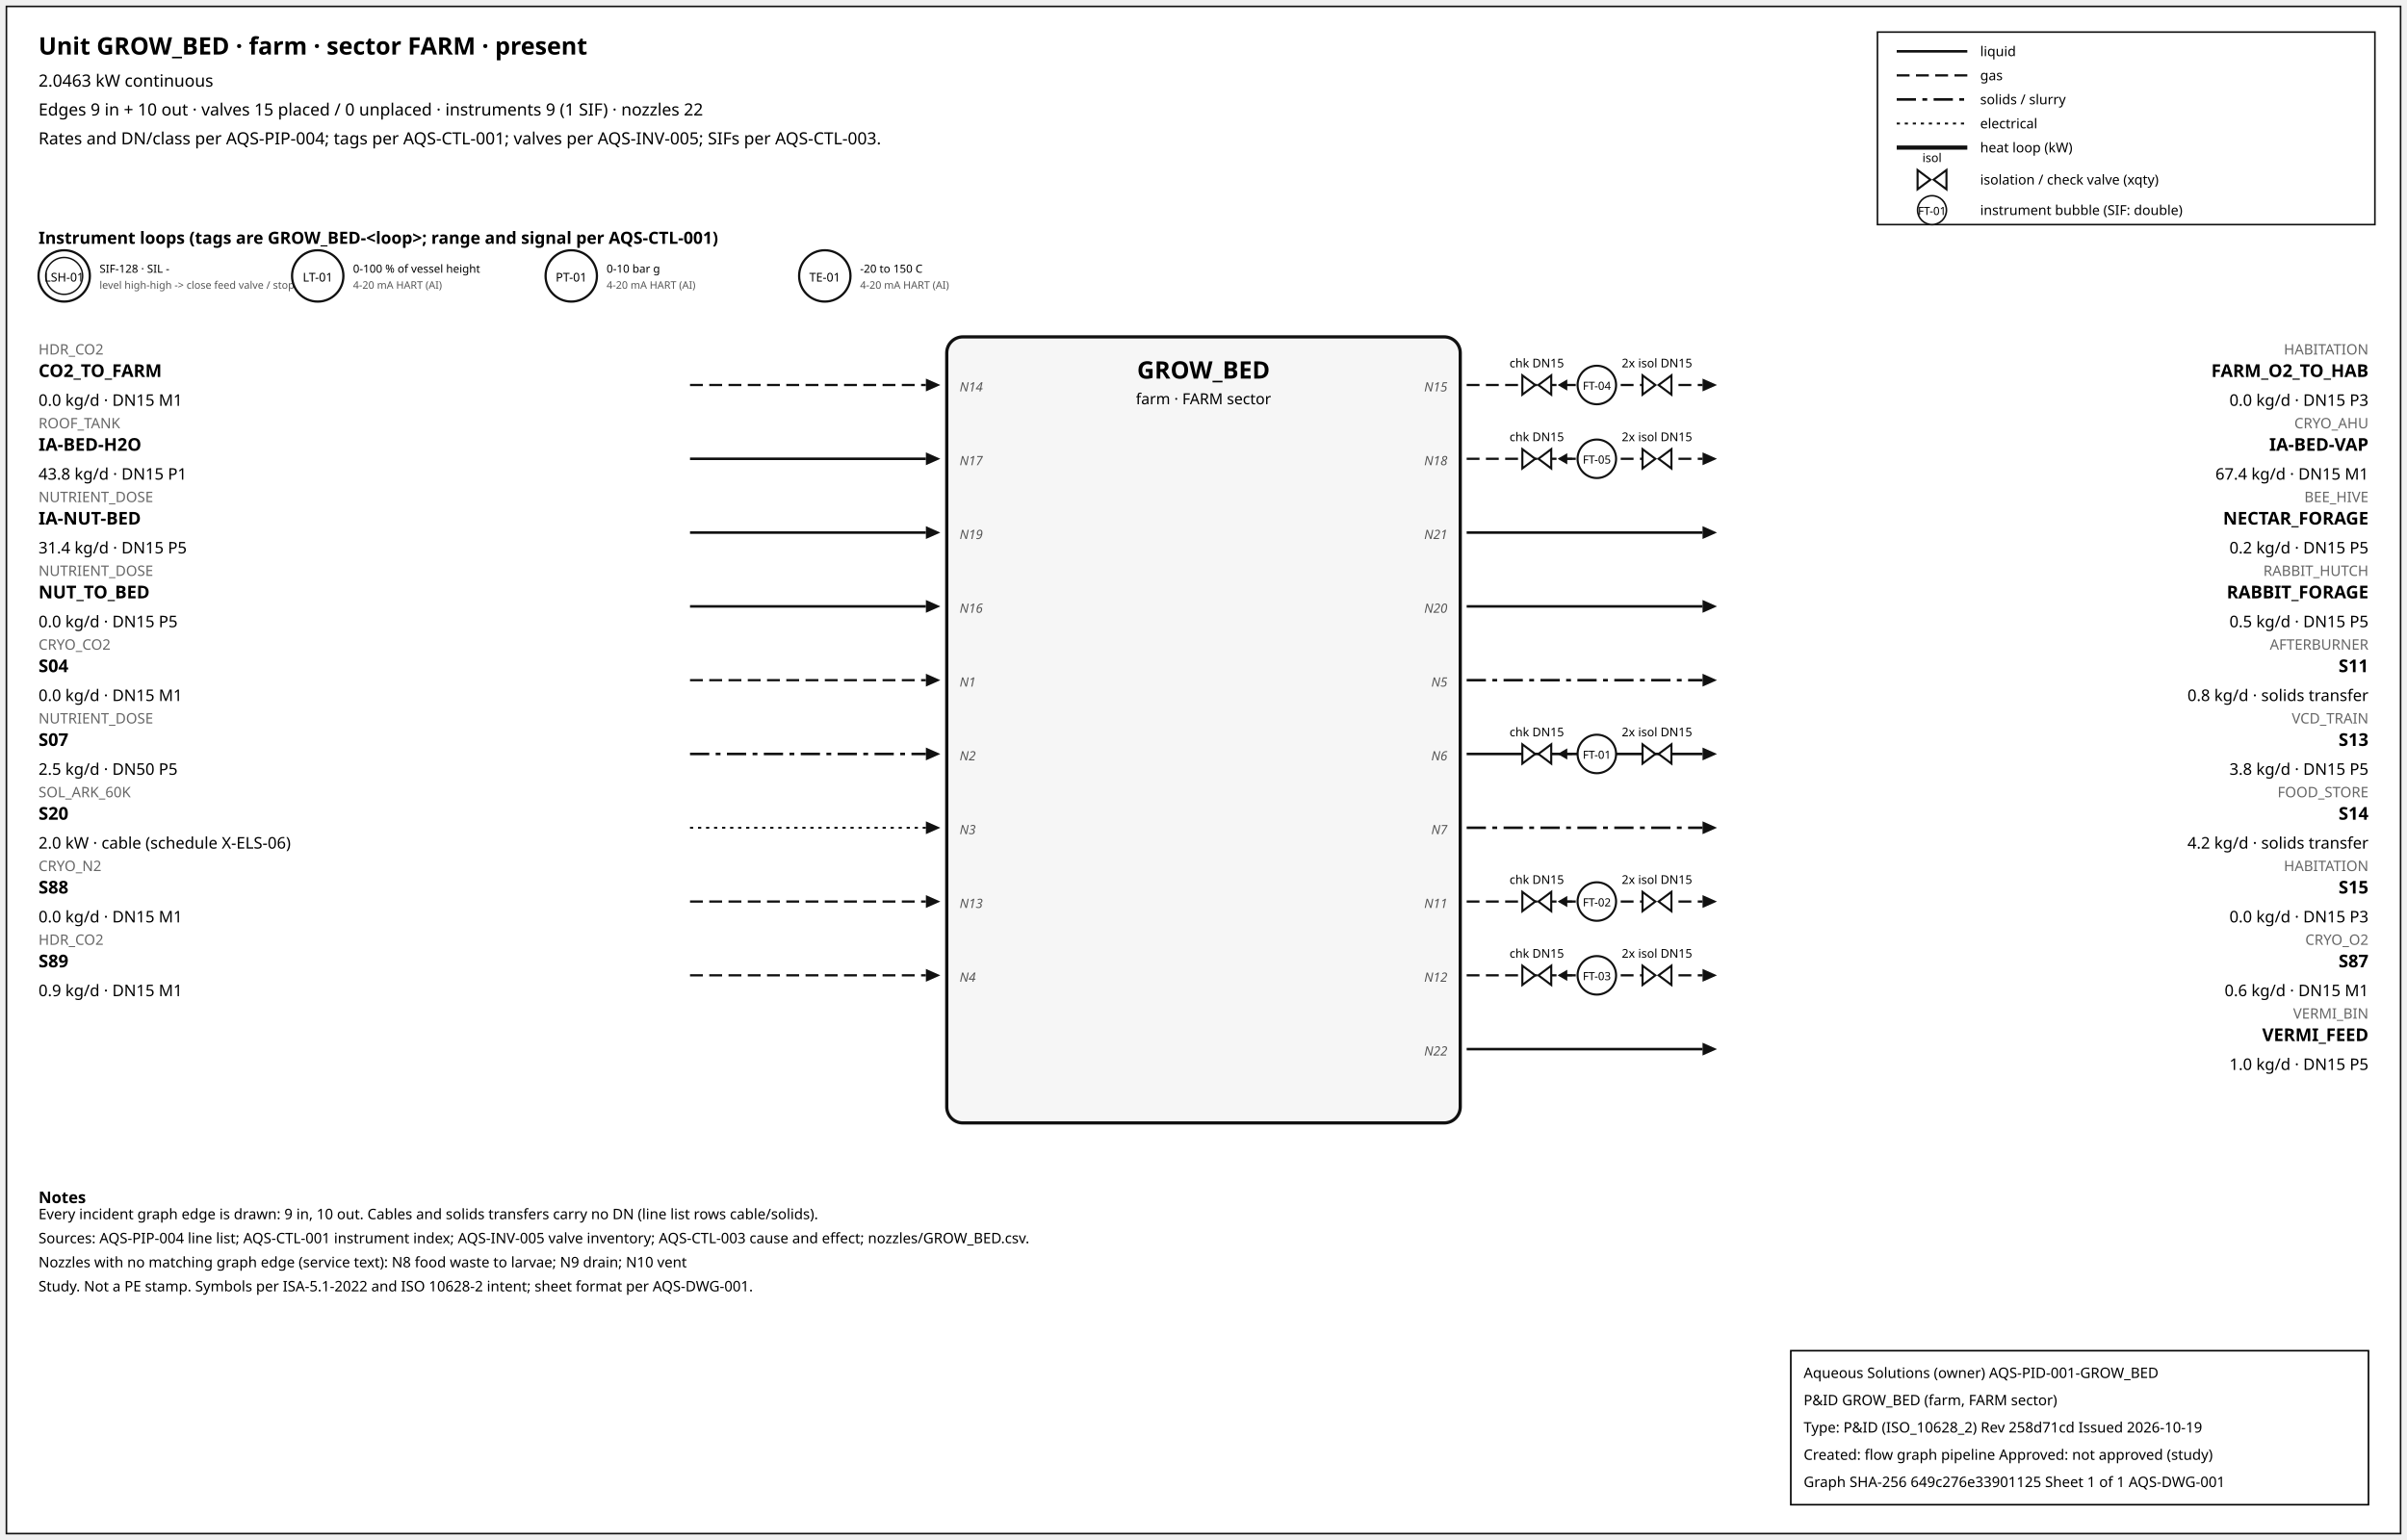
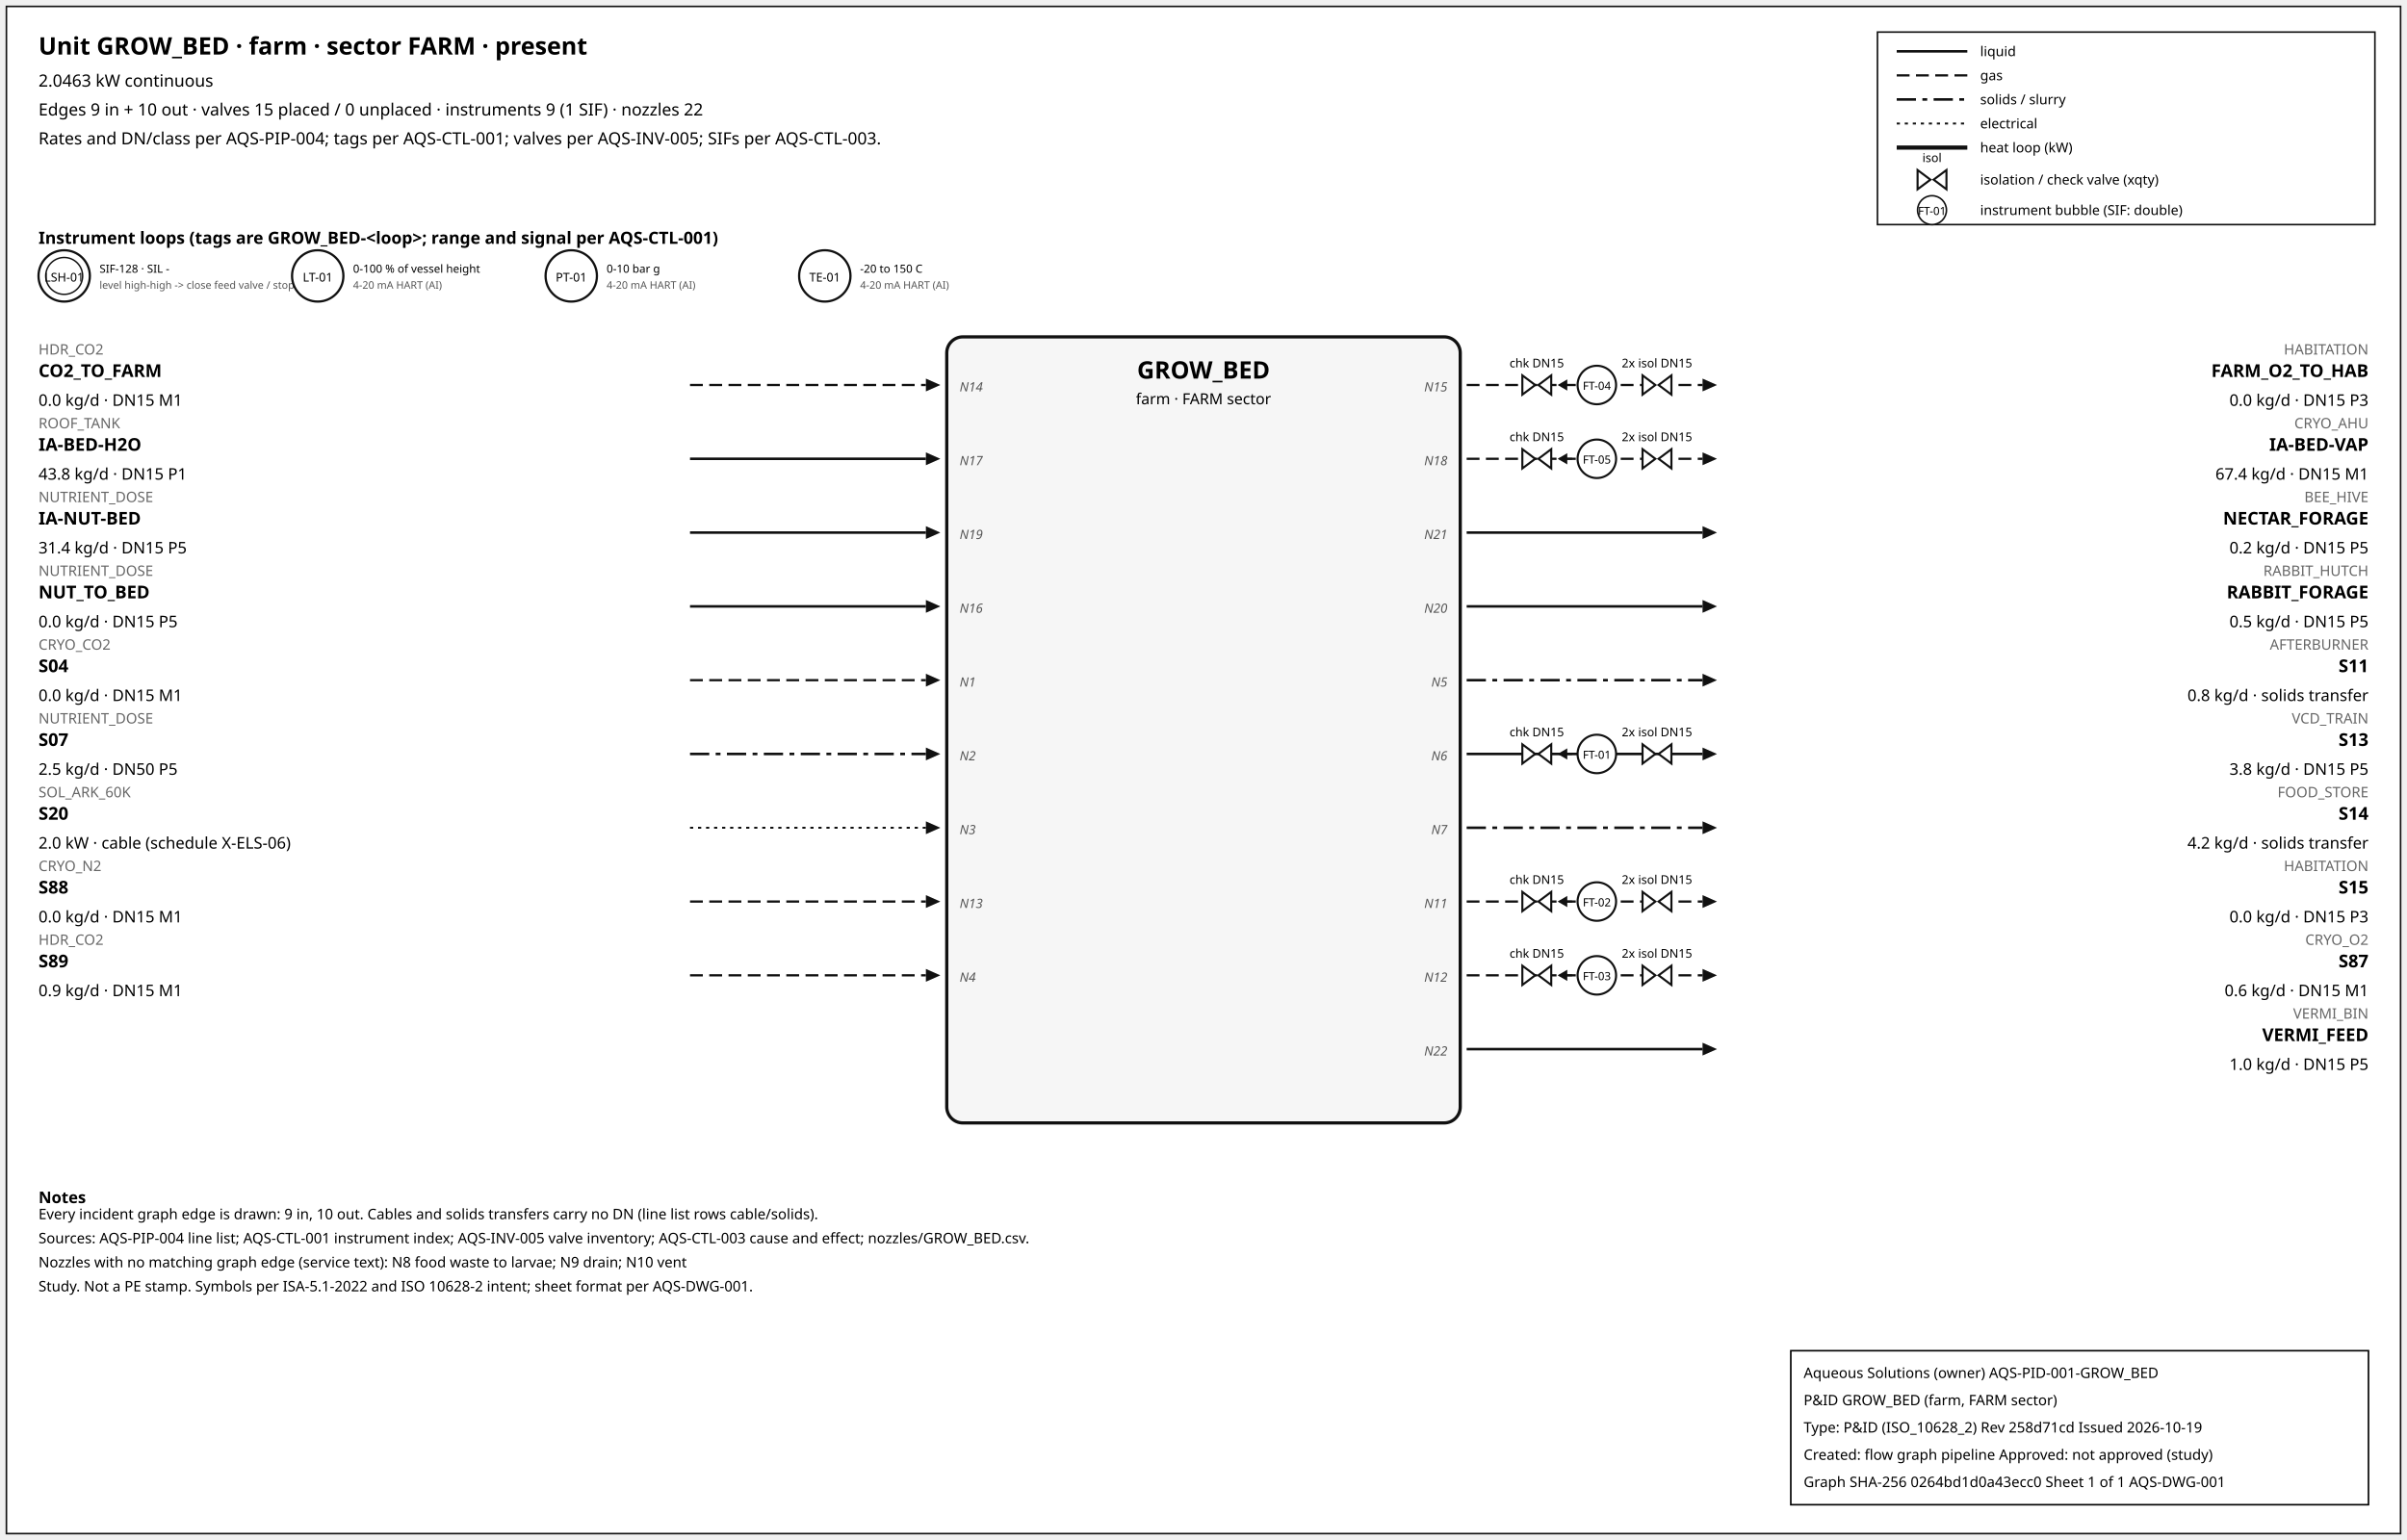
<svg xmlns="http://www.w3.org/2000/svg" width="1500" height="960" font-family="sans-serif">
  <rect x="4" y="4" width="1492" height="952" fill="white" stroke="#111" />
  <text x="24" y="34" font-size="15" font-weight="600">Unit GROW_BED · farm · sector FARM · present</text>
  <text x="24" y="54" font-size="10.5">2.0463 kW continuous</text>
  <text x="24" y="72" font-size="10.5">Edges 9 in + 10 out · valves 15 placed / 0 unplaced · instruments 9 (1 SIF) · nozzles 22</text>
  <text x="24" y="90" font-size="10.5">Rates and DN/class per AQS-PIP-004; tags per AQS-CTL-001; valves per AQS-INV-005; SIFs per AQS-CTL-003.</text>
  <rect x="1170" y="20" width="310" height="120" fill="white" stroke="#111" />
  <line x1="1182" y1="32" x2="1226" y2="32" stroke="#111" stroke-width="1.6" />
  <text x="1234" y="35" font-size="8.5">liquid</text>
  <line x1="1182" y1="47" x2="1226" y2="47" stroke="#111" stroke-width="1.4" stroke-dasharray="8,4" />
  <text x="1234" y="50" font-size="8.5">gas</text>
  <line x1="1182" y1="62" x2="1226" y2="62" stroke="#111" stroke-width="1.6" stroke-dasharray="12,4,3,4" />
  <text x="1234" y="65" font-size="8.5">solids / slurry</text>
  <line x1="1182" y1="77" x2="1226" y2="77" stroke="#111" stroke-width="1.2" stroke-dasharray="2,3" />
  <text x="1234" y="80" font-size="8.5">electrical</text>
  <line x1="1182" y1="92" x2="1226" y2="92" stroke="#111" stroke-width="2.6" />
  <text x="1234" y="95" font-size="8.5">heat loop (kW)</text>
  <path d="M 1195.0,106 L 1203.0,112 L 1195.0,118 Z M 1213.0,106 L 1205.0,112 L 1213.0,118 Z" fill="white" stroke="#111" stroke-width="1.3" />
  <text x="1204.0" y="101.0" font-size="7.5" text-anchor="middle">isol</text>
  <text x="1234" y="115" font-size="8.5">isolation / check valve (xqty)</text>
  <circle cx="1204" cy="131" r="9" fill="white" stroke="#111" />
  <text x="1204" y="134" font-size="7" text-anchor="middle">FT-01</text>
  <text x="1234" y="134" font-size="8.5">instrument bubble (SIF: double)</text>
  <text x="24" y="152" font-size="10.5" font-weight="600">Instrument loops (tags are GROW_BED-&lt;loop&gt;; range and signal per AQS-CTL-001)</text>
  <circle cx="40" cy="172" r="16" fill="white" stroke="#111" stroke-width="1.4" />
  <circle cx="40" cy="172" r="11.5" fill="none" stroke="#111" stroke-width="0.9" />
  <text x="40" y="175.5" font-size="7.5" text-anchor="middle">LSH-01</text>
  <text x="62" y="170" font-size="7">SIF-128 · SIL -</text>
  <text x="62" y="180" font-size="6.5" fill="#555">level high-high -&gt; close feed valve / stop f</text>
  <circle cx="198" cy="172" r="16" fill="white" stroke="#111" stroke-width="1.4" />
  <text x="198" y="175.5" font-size="7.5" text-anchor="middle">LT-01</text>
  <text x="220" y="170" font-size="7">0-100 % of vessel height</text>
  <text x="220" y="180" font-size="6.5" fill="#555">4-20 mA HART (AI)</text>
  <circle cx="356" cy="172" r="16" fill="white" stroke="#111" stroke-width="1.4" />
  <text x="356" y="175.5" font-size="7.5" text-anchor="middle">PT-01</text>
  <text x="378" y="170" font-size="7">0-10 bar g</text>
  <text x="378" y="180" font-size="6.5" fill="#555">4-20 mA HART (AI)</text>
  <circle cx="514" cy="172" r="16" fill="white" stroke="#111" stroke-width="1.4" />
  <text x="514" y="175.5" font-size="7.5" text-anchor="middle">TE-01</text>
  <text x="536" y="170" font-size="7">-20 to 150 C</text>
  <text x="536" y="180" font-size="6.5" fill="#555">4-20 mA HART (AI)</text>
  <rect x="590" y="210" width="320" height="490" rx="10" fill="#f6f6f6" stroke="#111" stroke-width="2" />
  <text x="750.0" y="236" font-size="15" font-weight="700" text-anchor="middle">GROW_BED</text>
  <text x="750.0" y="252" font-size="9.5" text-anchor="middle">farm · FARM sector</text>
  <line x1="430" y1="240" x2="577" y2="240" stroke="#111" stroke-width="1.4" stroke-dasharray="8,4" class="edge-in" />
  <polygon points="586,240 577,236 577,244" fill="#111" />
  <text x="24" y="221" font-size="9" fill="#666" text-anchor="start">HDR_CO2</text>
  <text x="24" y="235" font-size="11" font-weight="600" text-anchor="start">CO2_TO_FARM</text>
  <text x="24" y="253" font-size="10" text-anchor="start">0.0 kg/d · DN15 M1</text>
  <text x="598" y="244" font-size="8" font-style="italic" fill="#555" text-anchor="start">N14</text>
  <line x1="430" y1="286" x2="577" y2="286" stroke="#111" stroke-width="1.6" class="edge-in" />
  <polygon points="586,286 577,282 577,290" fill="#111" />
  <text x="24" y="267" font-size="9" fill="#666" text-anchor="start">ROOF_TANK</text>
  <text x="24" y="281" font-size="11" font-weight="600" text-anchor="start">IA-BED-H2O</text>
  <text x="24" y="299" font-size="10" text-anchor="start">43.8 kg/d · DN15 P1</text>
  <text x="598" y="290" font-size="8" font-style="italic" fill="#555" text-anchor="start">N17</text>
  <line x1="430" y1="332" x2="577" y2="332" stroke="#111" stroke-width="1.6" class="edge-in" />
  <polygon points="586,332 577,328 577,336" fill="#111" />
  <text x="24" y="313" font-size="9" fill="#666" text-anchor="start">NUTRIENT_DOSE</text>
  <text x="24" y="327" font-size="11" font-weight="600" text-anchor="start">IA-NUT-BED</text>
  <text x="24" y="345" font-size="10" text-anchor="start">31.4 kg/d · DN15 P5</text>
  <text x="598" y="336" font-size="8" font-style="italic" fill="#555" text-anchor="start">N19</text>
  <line x1="430" y1="378" x2="577" y2="378" stroke="#111" stroke-width="1.6" class="edge-in" />
  <polygon points="586,378 577,374 577,382" fill="#111" />
  <text x="24" y="359" font-size="9" fill="#666" text-anchor="start">NUTRIENT_DOSE</text>
  <text x="24" y="373" font-size="11" font-weight="600" text-anchor="start">NUT_TO_BED</text>
  <text x="24" y="391" font-size="10" text-anchor="start">0.0 kg/d · DN15 P5</text>
  <text x="598" y="382" font-size="8" font-style="italic" fill="#555" text-anchor="start">N16</text>
  <line x1="430" y1="424" x2="577" y2="424" stroke="#111" stroke-width="1.4" stroke-dasharray="8,4" class="edge-in" />
  <polygon points="586,424 577,420 577,428" fill="#111" />
  <text x="24" y="405" font-size="9" fill="#666" text-anchor="start">CRYO_CO2</text>
  <text x="24" y="419" font-size="11" font-weight="600" text-anchor="start">S04</text>
  <text x="24" y="437" font-size="10" text-anchor="start">0.0 kg/d · DN15 M1</text>
  <text x="598" y="428" font-size="8" font-style="italic" fill="#555" text-anchor="start">N1</text>
  <line x1="430" y1="470" x2="577" y2="470" stroke="#111" stroke-width="1.6" stroke-dasharray="12,4,3,4" class="edge-in" />
  <polygon points="586,470 577,466 577,474" fill="#111" />
  <text x="24" y="451" font-size="9" fill="#666" text-anchor="start">NUTRIENT_DOSE</text>
  <text x="24" y="465" font-size="11" font-weight="600" text-anchor="start">S07</text>
  <text x="24" y="483" font-size="10" text-anchor="start">2.5 kg/d · DN50 P5</text>
  <text x="598" y="474" font-size="8" font-style="italic" fill="#555" text-anchor="start">N2</text>
  <line x1="430" y1="516" x2="577" y2="516" stroke="#111" stroke-width="1.2" stroke-dasharray="2,3" class="edge-in" />
  <polygon points="586,516 577,512 577,520" fill="#111" />
  <text x="24" y="497" font-size="9" fill="#666" text-anchor="start">SOL_ARK_60K</text>
  <text x="24" y="511" font-size="11" font-weight="600" text-anchor="start">S20</text>
  <text x="24" y="529" font-size="10" text-anchor="start">2.0 kW · cable (schedule X-ELS-06)</text>
  <text x="598" y="520" font-size="8" font-style="italic" fill="#555" text-anchor="start">N3</text>
  <line x1="430" y1="562" x2="577" y2="562" stroke="#111" stroke-width="1.4" stroke-dasharray="8,4" class="edge-in" />
  <polygon points="586,562 577,558 577,566" fill="#111" />
  <text x="24" y="543" font-size="9" fill="#666" text-anchor="start">CRYO_N2</text>
  <text x="24" y="557" font-size="11" font-weight="600" text-anchor="start">S88</text>
  <text x="24" y="575" font-size="10" text-anchor="start">0.0 kg/d · DN15 M1</text>
  <text x="598" y="566" font-size="8" font-style="italic" fill="#555" text-anchor="start">N13</text>
  <line x1="430" y1="608" x2="577" y2="608" stroke="#111" stroke-width="1.4" stroke-dasharray="8,4" class="edge-in" />
  <polygon points="586,608 577,604 577,612" fill="#111" />
  <text x="24" y="589" font-size="9" fill="#666" text-anchor="start">HDR_CO2</text>
  <text x="24" y="603" font-size="11" font-weight="600" text-anchor="start">S89</text>
  <text x="24" y="621" font-size="10" text-anchor="start">0.9 kg/d · DN15 M1</text>
  <text x="598" y="612" font-size="8" font-style="italic" fill="#555" text-anchor="start">N4</text>
  <line x1="914" y1="240" x2="1061" y2="240" stroke="#111" stroke-width="1.4" stroke-dasharray="8,4" class="edge-out" />
  <polygon points="1070,240 1061,236 1061,244" fill="#111" />
  <text x="1476" y="221" font-size="9" fill="#666" text-anchor="end">HABITATION</text>
  <text x="1476" y="235" font-size="11" font-weight="600" text-anchor="end">FARM_O2_TO_HAB</text>
  <text x="1476" y="253" font-size="10" text-anchor="end">0.0 kg/d · DN15 P3</text>
  <text x="902" y="244" font-size="8" font-style="italic" fill="#555" text-anchor="end">N15</text>
  <line x1="979.7" y1="240" x2="971.7" y2="240" stroke="#111" stroke-width="1.2" />
  <polygon points="970.7,240 976.7,236.5 976.7,243.5" fill="#111" />
  <path d="M 948.7,234 L 956.7,240 L 948.7,246 Z M 966.7,234 L 958.7,240 L 966.7,246 Z" fill="white" stroke="#111" stroke-width="1.3" />
  <text x="957.7" y="229.0" font-size="7.5" text-anchor="middle">chk DN15</text>
  <path d="M 1023.6,234 L 1031.6,240 L 1023.6,246 Z M 1041.6,234 L 1033.6,240 L 1041.6,246 Z" fill="white" stroke="#111" stroke-width="1.3" />
  <text x="1032.6" y="229.0" font-size="7.5" text-anchor="middle">2x isol DN15</text>
  <circle cx="995.12" cy="240" r="12" fill="white" stroke="#111" stroke-width="1.3" />
  <text x="995.12" y="243" font-size="7" text-anchor="middle">FT-04</text>
  <line x1="914" y1="286" x2="1061" y2="286" stroke="#111" stroke-width="1.4" stroke-dasharray="8,4" class="edge-out" />
  <polygon points="1070,286 1061,282 1061,290" fill="#111" />
  <text x="1476" y="267" font-size="9" fill="#666" text-anchor="end">CRYO_AHU</text>
  <text x="1476" y="281" font-size="11" font-weight="600" text-anchor="end">IA-BED-VAP</text>
  <text x="1476" y="299" font-size="10" text-anchor="end">67.4 kg/d · DN15 M1</text>
  <text x="902" y="290" font-size="8" font-style="italic" fill="#555" text-anchor="end">N18</text>
  <line x1="979.7" y1="286" x2="971.7" y2="286" stroke="#111" stroke-width="1.2" />
  <polygon points="970.7,286 976.7,282.5 976.7,289.5" fill="#111" />
  <path d="M 948.7,280 L 956.7,286 L 948.7,292 Z M 966.7,280 L 958.7,286 L 966.7,292 Z" fill="white" stroke="#111" stroke-width="1.3" />
  <text x="957.7" y="275.0" font-size="7.5" text-anchor="middle">chk DN15</text>
  <path d="M 1023.6,280 L 1031.6,286 L 1023.6,292 Z M 1041.6,280 L 1033.6,286 L 1041.6,292 Z" fill="white" stroke="#111" stroke-width="1.3" />
  <text x="1032.6" y="275.0" font-size="7.5" text-anchor="middle">2x isol DN15</text>
  <circle cx="995.12" cy="286" r="12" fill="white" stroke="#111" stroke-width="1.3" />
  <text x="995.12" y="289" font-size="7" text-anchor="middle">FT-05</text>
  <line x1="914" y1="332" x2="1061" y2="332" stroke="#111" stroke-width="1.6" class="edge-out" />
  <polygon points="1070,332 1061,328 1061,336" fill="#111" />
  <text x="1476" y="313" font-size="9" fill="#666" text-anchor="end">BEE_HIVE</text>
  <text x="1476" y="327" font-size="11" font-weight="600" text-anchor="end">NECTAR_FORAGE</text>
  <text x="1476" y="345" font-size="10" text-anchor="end">0.2 kg/d · DN15 P5</text>
  <text x="902" y="336" font-size="8" font-style="italic" fill="#555" text-anchor="end">N21</text>
  <line x1="914" y1="378" x2="1061" y2="378" stroke="#111" stroke-width="1.6" class="edge-out" />
  <polygon points="1070,378 1061,374 1061,382" fill="#111" />
  <text x="1476" y="359" font-size="9" fill="#666" text-anchor="end">RABBIT_HUTCH</text>
  <text x="1476" y="373" font-size="11" font-weight="600" text-anchor="end">RABBIT_FORAGE</text>
  <text x="1476" y="391" font-size="10" text-anchor="end">0.5 kg/d · DN15 P5</text>
  <text x="902" y="382" font-size="8" font-style="italic" fill="#555" text-anchor="end">N20</text>
  <line x1="914" y1="424" x2="1061" y2="424" stroke="#111" stroke-width="1.6" stroke-dasharray="12,4,3,4" class="edge-out" />
  <polygon points="1070,424 1061,420 1061,428" fill="#111" />
  <text x="1476" y="405" font-size="9" fill="#666" text-anchor="end">AFTERBURNER</text>
  <text x="1476" y="419" font-size="11" font-weight="600" text-anchor="end">S11</text>
  <text x="1476" y="437" font-size="10" text-anchor="end">0.8 kg/d · solids transfer</text>
  <text x="902" y="428" font-size="8" font-style="italic" fill="#555" text-anchor="end">N5</text>
  <line x1="914" y1="470" x2="1061" y2="470" stroke="#111" stroke-width="1.6" class="edge-out" />
  <polygon points="1070,470 1061,466 1061,474" fill="#111" />
  <text x="1476" y="451" font-size="9" fill="#666" text-anchor="end">VCD_TRAIN</text>
  <text x="1476" y="465" font-size="11" font-weight="600" text-anchor="end">S13</text>
  <text x="1476" y="483" font-size="10" text-anchor="end">3.8 kg/d · DN15 P5</text>
  <text x="902" y="474" font-size="8" font-style="italic" fill="#555" text-anchor="end">N6</text>
  <line x1="979.7" y1="470" x2="971.7" y2="470" stroke="#111" stroke-width="1.2" />
  <polygon points="970.7,470 976.7,466.5 976.7,473.5" fill="#111" />
  <path d="M 948.7,464 L 956.7,470 L 948.7,476 Z M 966.7,464 L 958.7,470 L 966.7,476 Z" fill="white" stroke="#111" stroke-width="1.3" />
  <text x="957.7" y="459.0" font-size="7.5" text-anchor="middle">chk DN15</text>
  <path d="M 1023.6,464 L 1031.6,470 L 1023.6,476 Z M 1041.6,464 L 1033.6,470 L 1041.6,476 Z" fill="white" stroke="#111" stroke-width="1.3" />
  <text x="1032.6" y="459.0" font-size="7.5" text-anchor="middle">2x isol DN15</text>
  <circle cx="995.12" cy="470" r="12" fill="white" stroke="#111" stroke-width="1.3" />
  <text x="995.12" y="473" font-size="7" text-anchor="middle">FT-01</text>
  <line x1="914" y1="516" x2="1061" y2="516" stroke="#111" stroke-width="1.6" stroke-dasharray="12,4,3,4" class="edge-out" />
  <polygon points="1070,516 1061,512 1061,520" fill="#111" />
  <text x="1476" y="497" font-size="9" fill="#666" text-anchor="end">FOOD_STORE</text>
  <text x="1476" y="511" font-size="11" font-weight="600" text-anchor="end">S14</text>
  <text x="1476" y="529" font-size="10" text-anchor="end">4.2 kg/d · solids transfer</text>
  <text x="902" y="520" font-size="8" font-style="italic" fill="#555" text-anchor="end">N7</text>
  <line x1="914" y1="562" x2="1061" y2="562" stroke="#111" stroke-width="1.4" stroke-dasharray="8,4" class="edge-out" />
  <polygon points="1070,562 1061,558 1061,566" fill="#111" />
  <text x="1476" y="543" font-size="9" fill="#666" text-anchor="end">HABITATION</text>
  <text x="1476" y="557" font-size="11" font-weight="600" text-anchor="end">S15</text>
  <text x="1476" y="575" font-size="10" text-anchor="end">0.0 kg/d · DN15 P3</text>
  <text x="902" y="566" font-size="8" font-style="italic" fill="#555" text-anchor="end">N11</text>
  <line x1="979.7" y1="562" x2="971.7" y2="562" stroke="#111" stroke-width="1.2" />
  <polygon points="970.7,562 976.7,558.5 976.7,565.5" fill="#111" />
  <path d="M 948.7,556 L 956.7,562 L 948.7,568 Z M 966.7,556 L 958.7,562 L 966.7,568 Z" fill="white" stroke="#111" stroke-width="1.3" />
  <text x="957.7" y="551.0" font-size="7.5" text-anchor="middle">chk DN15</text>
  <path d="M 1023.6,556 L 1031.6,562 L 1023.6,568 Z M 1041.6,556 L 1033.6,562 L 1041.6,568 Z" fill="white" stroke="#111" stroke-width="1.3" />
  <text x="1032.6" y="551.0" font-size="7.5" text-anchor="middle">2x isol DN15</text>
  <circle cx="995.12" cy="562" r="12" fill="white" stroke="#111" stroke-width="1.3" />
  <text x="995.12" y="565" font-size="7" text-anchor="middle">FT-02</text>
  <line x1="914" y1="608" x2="1061" y2="608" stroke="#111" stroke-width="1.4" stroke-dasharray="8,4" class="edge-out" />
  <polygon points="1070,608 1061,604 1061,612" fill="#111" />
  <text x="1476" y="589" font-size="9" fill="#666" text-anchor="end">CRYO_O2</text>
  <text x="1476" y="603" font-size="11" font-weight="600" text-anchor="end">S87</text>
  <text x="1476" y="621" font-size="10" text-anchor="end">0.6 kg/d · DN15 M1</text>
  <text x="902" y="612" font-size="8" font-style="italic" fill="#555" text-anchor="end">N12</text>
  <line x1="979.7" y1="608" x2="971.7" y2="608" stroke="#111" stroke-width="1.2" />
  <polygon points="970.7,608 976.7,604.5 976.7,611.5" fill="#111" />
  <path d="M 948.7,602 L 956.7,608 L 948.7,614 Z M 966.7,602 L 958.7,608 L 966.7,614 Z" fill="white" stroke="#111" stroke-width="1.3" />
  <text x="957.7" y="597.0" font-size="7.5" text-anchor="middle">chk DN15</text>
  <path d="M 1023.6,602 L 1031.6,608 L 1023.6,614 Z M 1041.6,602 L 1033.6,608 L 1041.6,614 Z" fill="white" stroke="#111" stroke-width="1.3" />
  <text x="1032.6" y="597.0" font-size="7.5" text-anchor="middle">2x isol DN15</text>
  <circle cx="995.12" cy="608" r="12" fill="white" stroke="#111" stroke-width="1.3" />
  <text x="995.12" y="611" font-size="7" text-anchor="middle">FT-03</text>
  <line x1="914" y1="654" x2="1061" y2="654" stroke="#111" stroke-width="1.6" class="edge-out" />
  <polygon points="1070,654 1061,650 1061,658" fill="#111" />
  <text x="1476" y="635" font-size="9" fill="#666" text-anchor="end">VERMI_BIN</text>
  <text x="1476" y="649" font-size="11" font-weight="600" text-anchor="end">VERMI_FEED</text>
  <text x="1476" y="667" font-size="10" text-anchor="end">1.0 kg/d · DN15 P5</text>
  <text x="902" y="658" font-size="8" font-style="italic" fill="#555" text-anchor="end">N22</text>
  <text x="24" y="750" font-size="10" font-weight="600">Notes</text>
  <text x="24" y="760" font-size="9">Every incident graph edge is drawn: 9 in, 10 out. Cables and solids transfers carry no DN (line list rows cable/solids).</text>
  <text x="24" y="775" font-size="9">Sources: AQS-PIP-004 line list; AQS-CTL-001 instrument index; AQS-INV-005 valve inventory; AQS-CTL-003 cause and effect; nozzles/GROW_BED.csv.</text>
  <text x="24" y="790" font-size="9">Nozzles with no matching graph edge (service text): N8 food waste to larvae; N9 drain; N10 vent</text>
  <text x="24" y="805" font-size="9">Study. Not a PE stamp. Symbols per ISA-5.1-2022 and ISO 10628-2 intent; sheet format per AQS-DWG-001.</text>
  <g id="aqs-title-block">
    <rect x="1116" y="842" width="360" height="96" fill="white" stroke="black" stroke-width="1" />
    <text x="1124" y="859" font-size="9">Aqueous Solutions (owner)   AQS-PID-001-GROW_BED</text>
    <text x="1124" y="876" font-size="9">P&amp;ID GROW_BED (farm, FARM sector)</text>
    <text x="1124" y="893" font-size="9">Type: P&amp;ID (ISO_10628_2)   Rev 258d71cd   Issued 2026-10-19</text>
    <text x="1124" y="910" font-size="9">Created: flow graph pipeline   Approved: not approved (study)</text>
-     <text x="1124" y="927" font-size="9">Graph SHA-256 649c276e33901125   Sheet 1 of 1   AQS-DWG-001</text>
+     <text x="1124" y="927" font-size="9">Graph SHA-256 0264bd1d0a43ecc0   Sheet 1 of 1   AQS-DWG-001</text>
  </g>
</svg>
